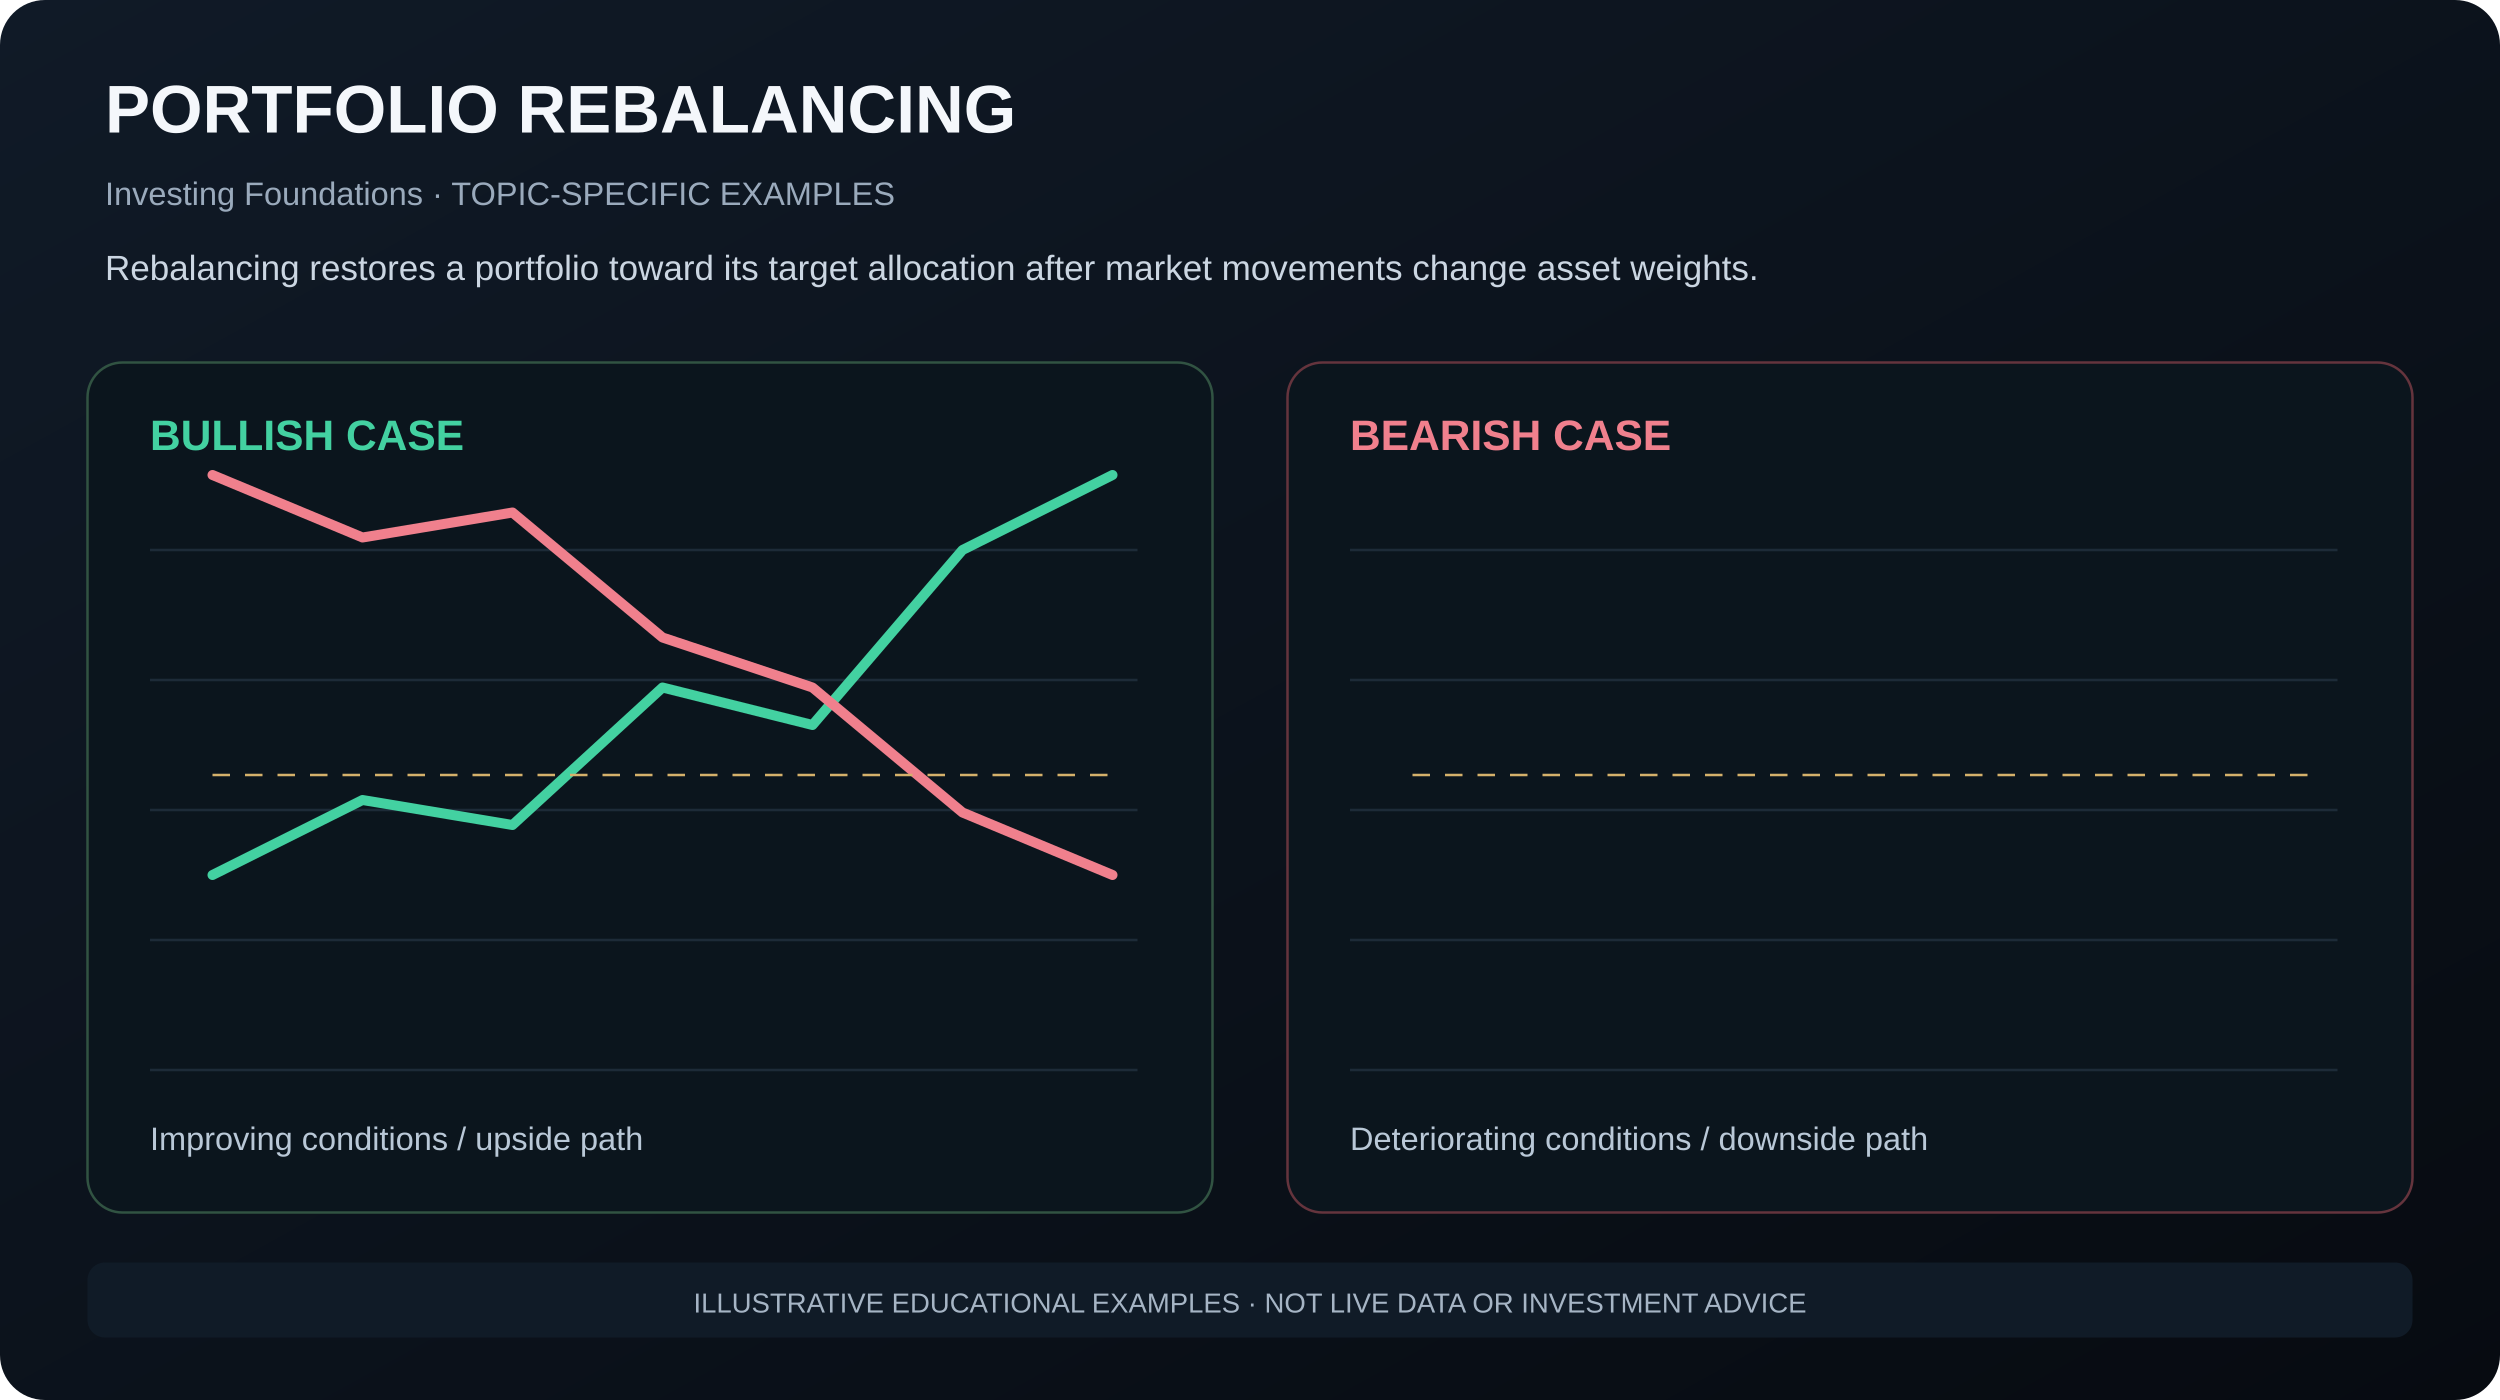
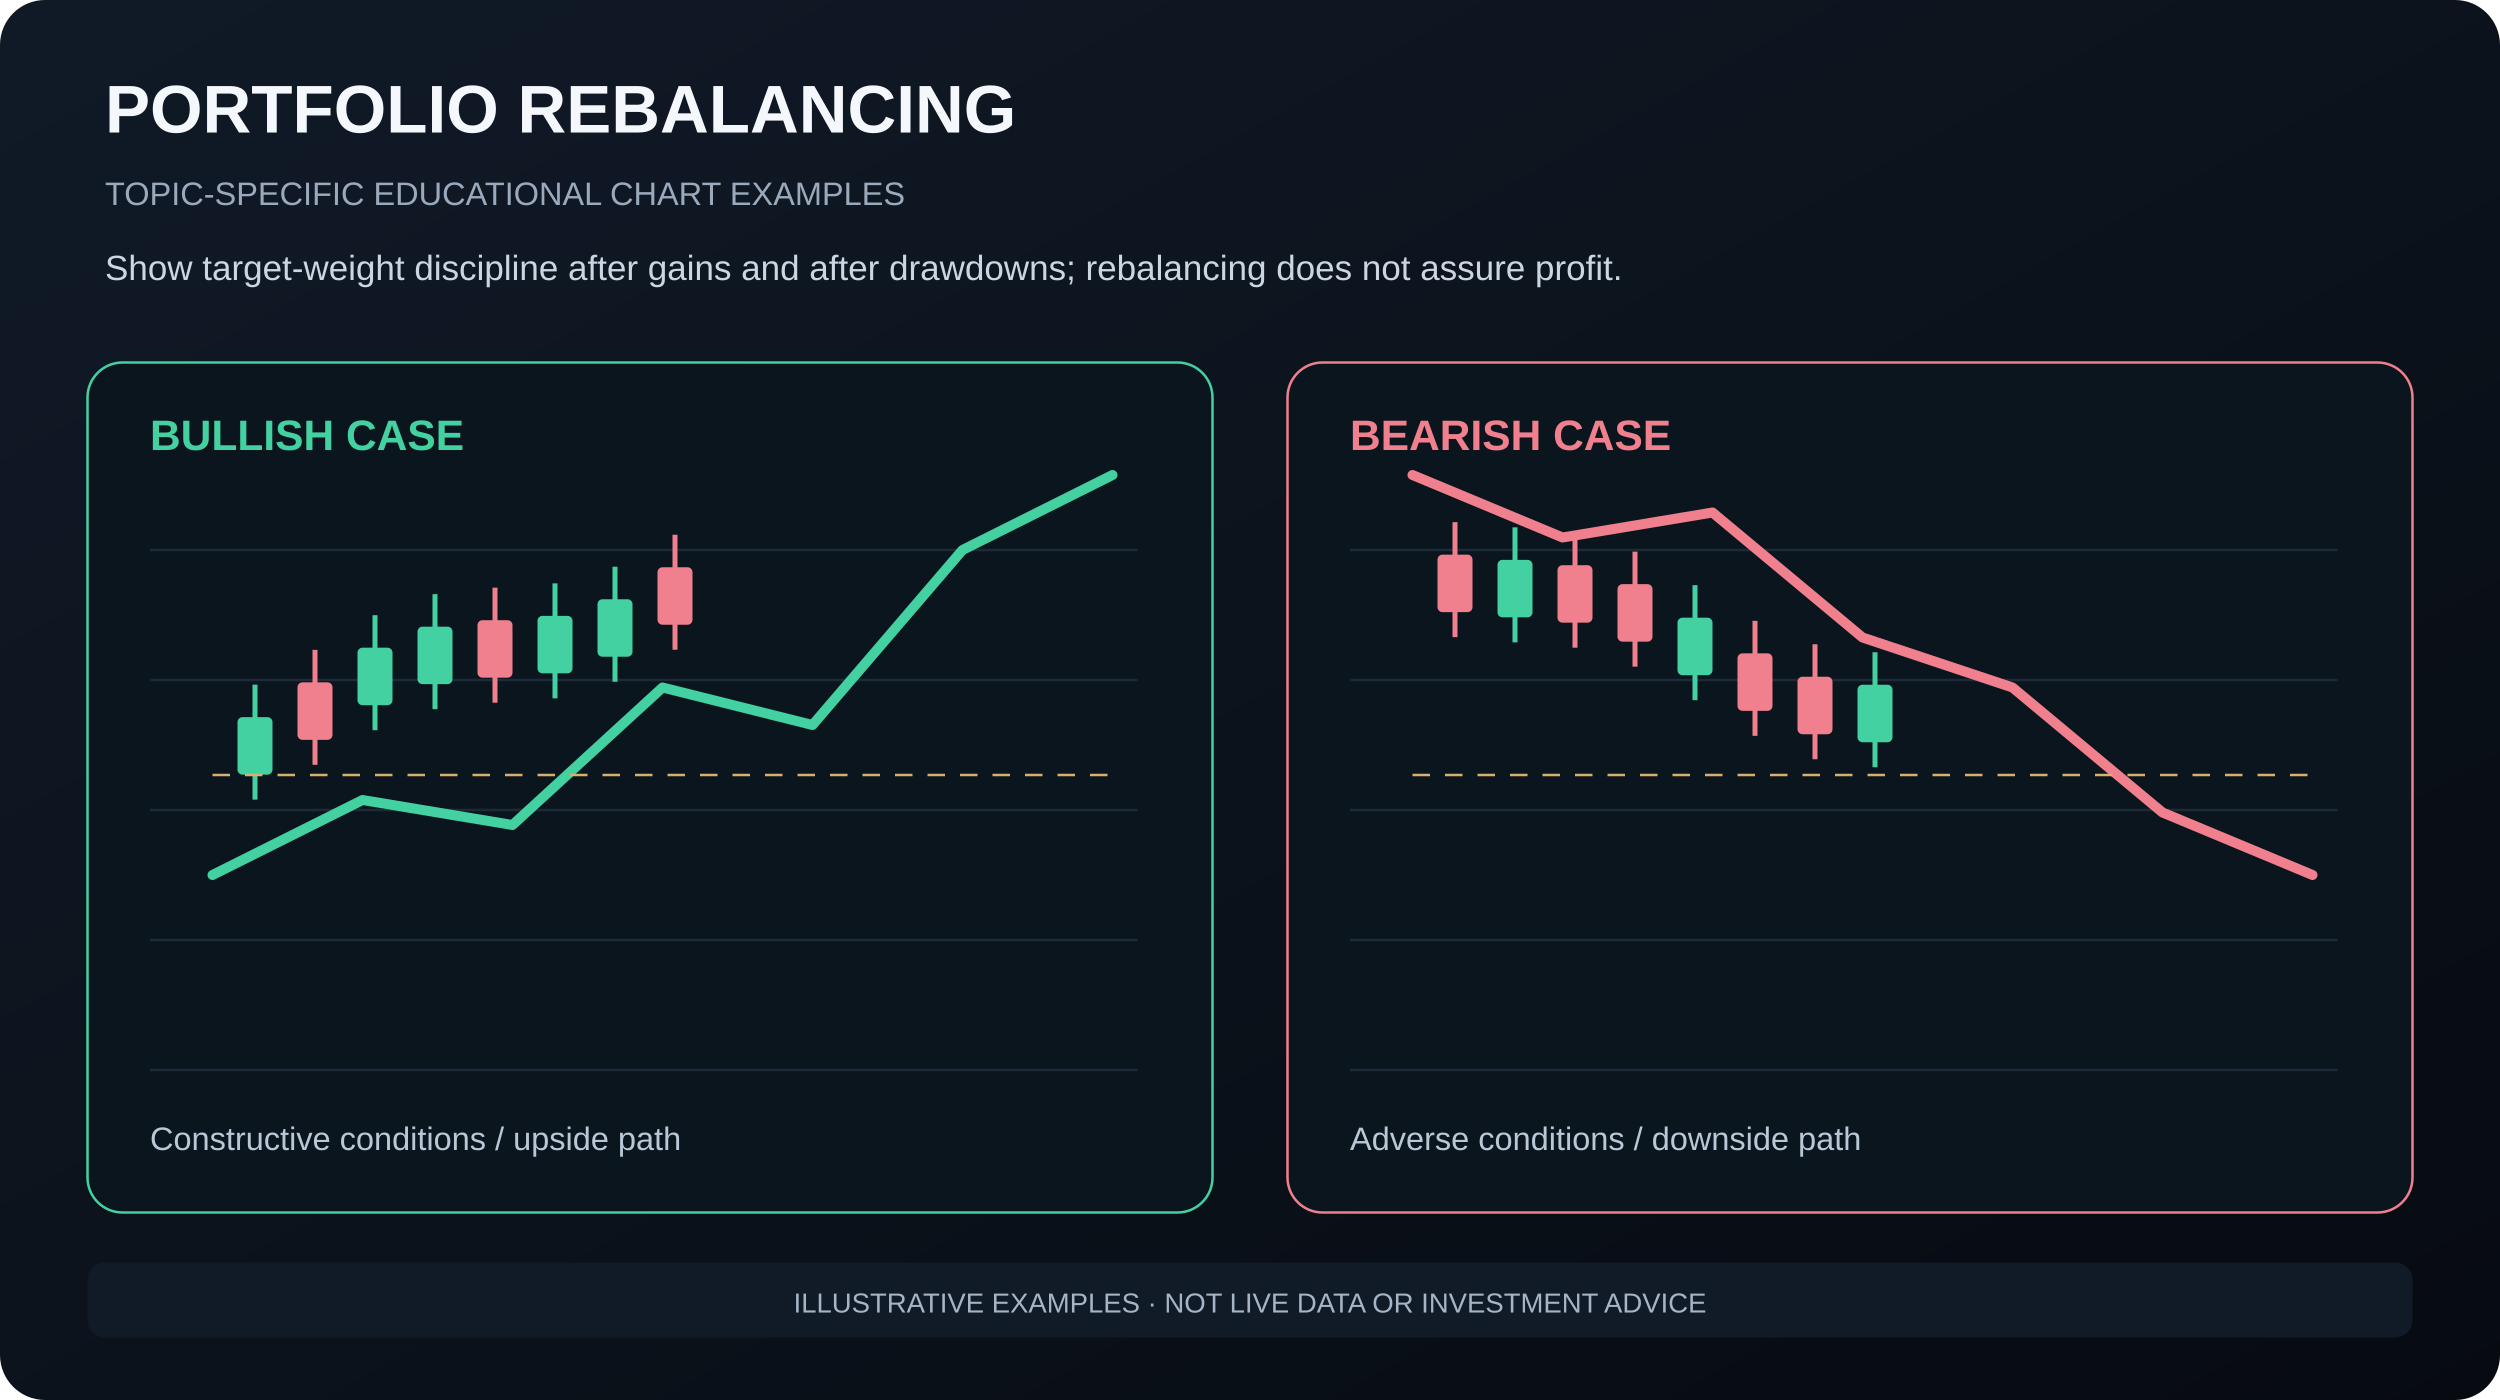
<svg xmlns="http://www.w3.org/2000/svg" viewBox="0 0 1000 560" role="img" aria-label="PORTFOLIO REBALANCING: bullish and bearish examples">
  <defs>
    <linearGradient id="bg" x1="0" y1="0" x2="1" y2="1">
      <stop offset="0" stop-color="#101a27" />
      <stop offset="1" stop-color="#070b11" />
    </linearGradient>
  </defs>
  <rect width="1000" height="560" rx="18" fill="url(#bg)" />
  <text x="42" y="53" fill="#f4f7fb" font-size="27" font-weight="800" font-family="Arial,sans-serif">PORTFOLIO REBALANCING</text>
-   <text x="42" y="82" fill="#9aaabc" font-size="13" font-family="Arial,sans-serif">Investing Foundations · TOPIC-SPECIFIC EXAMPLES</text>
-   <text x="42" y="112" fill="#cbd6e2" font-size="14" font-family="Arial,sans-serif">Rebalancing restores a portfolio toward its target allocation after market movements change asset weights.</text>
-   <rect x="35" y="145" width="450" height="340" rx="14" fill="#0b151d" stroke="#315342" />
-   <rect x="515" y="145" width="450" height="340" rx="14" fill="#0b151d" stroke="#65343d" />
+   <text x="42" y="82" fill="#9aaabc" font-size="13" font-family="Arial,sans-serif">TOPIC-SPECIFIC EDUCATIONAL CHART EXAMPLES</text>
+   <text x="42" y="112" fill="#cbd6e2" font-size="14" font-family="Arial,sans-serif">Show target-weight discipline after gains and after drawdowns; rebalancing does not assure profit.</text>
+   <rect x="35" y="145" width="450" height="340" rx="14" fill="#0b151d" stroke="#43d1a1" />
+   <rect x="515" y="145" width="450" height="340" rx="14" fill="#0b151d" stroke="#f0808d" />
  <text x="60" y="180" fill="#43d1a1" font-size="17" font-weight="800" font-family="Arial,sans-serif">BULLISH CASE</text>
  <text x="540" y="180" fill="#f0808d" font-size="17" font-weight="800" font-family="Arial,sans-serif">BEARISH CASE</text>
  <g stroke="#1d2b38" stroke-width="1">
    <line x1="60" y1="220" x2="455" y2="220" />
    <line x1="540" y1="220" x2="935" y2="220" />
    <line x1="60" y1="272" x2="455" y2="272" />
    <line x1="540" y1="272" x2="935" y2="272" />
    <line x1="60" y1="324" x2="455" y2="324" />
    <line x1="540" y1="324" x2="935" y2="324" />
    <line x1="60" y1="376" x2="455" y2="376" />
    <line x1="540" y1="376" x2="935" y2="376" />
    <line x1="60" y1="428" x2="455" y2="428" />
    <line x1="540" y1="428" x2="935" y2="428" />
  </g>
  <path d="M 85 350 L 145 320 L 205 330 L 265 275 L 325 290 L 385 220 L 445 190" fill="none" stroke="#43d1a1" stroke-width="4" stroke-linecap="round" stroke-linejoin="round" />
-   <path d="M 85 190 L 145 215 L 205 205 L 265 255 L 325 275 L 385 325 L 445 350" fill="none" stroke="#f0808d" stroke-width="4" stroke-linecap="round" stroke-linejoin="round" />
+   <path d="M 565 190 L 625 215 L 685 205 L 745 255 L 805 275 L 865 325 L 925 350" fill="none" stroke="#f0808d" stroke-width="4" stroke-linecap="round" stroke-linejoin="round" />
+   <g>
+     <line x1="102" y1="273.857" x2="102" y2="319.857" stroke="#43d1a1" stroke-width="2" />
+     <rect x="95" y="286.857" width="14" height="23" rx="2" fill="#43d1a1" />
+     <line x1="126" y1="259.938" x2="126" y2="305.938" stroke="#f0808d" stroke-width="2" />
+     <rect x="119" y="272.938" width="14" height="23" rx="2" fill="#f0808d" />
+     <line x1="150" y1="246.076" x2="150" y2="292.076" stroke="#43d1a1" stroke-width="2" />
+     <rect x="143" y="259.076" width="14" height="23" rx="2" fill="#43d1a1" />
+     <line x1="174" y1="237.661" x2="174" y2="283.661" stroke="#43d1a1" stroke-width="2" />
+     <rect x="167" y="250.661" width="14" height="23" rx="2" fill="#43d1a1" />
+     <line x1="198" y1="235.074" x2="198" y2="281.074" stroke="#f0808d" stroke-width="2" />
+     <rect x="191" y="248.074" width="14" height="23" rx="2" fill="#f0808d" />
+     <line x1="222" y1="233.338" x2="222" y2="279.338" stroke="#43d1a1" stroke-width="2" />
+     <rect x="215" y="246.338" width="14" height="23" rx="2" fill="#43d1a1" />
+     <line x1="246" y1="226.695" x2="246" y2="272.695" stroke="#43d1a1" stroke-width="2" />
+     <rect x="239" y="239.695" width="14" height="23" rx="2" fill="#43d1a1" />
+     <line x1="270" y1="213.896" x2="270" y2="259.896" stroke="#f0808d" stroke-width="2" />
+     <rect x="263" y="226.896" width="14" height="23" rx="2" fill="#f0808d" />
+   </g>
+   <g>
+     <line x1="582" y1="208.857" x2="582" y2="254.857" stroke="#f0808d" stroke-width="2" />
+     <rect x="575" y="221.857" width="14" height="23" rx="2" fill="#f0808d" />
+     <line x1="606" y1="210.938" x2="606" y2="256.938" stroke="#43d1a1" stroke-width="2" />
+     <rect x="599" y="223.938" width="14" height="23" rx="2" fill="#43d1a1" />
+     <line x1="630" y1="213.076" x2="630" y2="259.076" stroke="#f0808d" stroke-width="2" />
+     <rect x="623" y="226.076" width="14" height="23" rx="2" fill="#f0808d" />
+     <line x1="654" y1="220.661" x2="654" y2="266.661" stroke="#f0808d" stroke-width="2" />
+     <rect x="647" y="233.661" width="14" height="23" rx="2" fill="#f0808d" />
+     <line x1="678" y1="234.074" x2="678" y2="280.074" stroke="#43d1a1" stroke-width="2" />
+     <rect x="671" y="247.074" width="14" height="23" rx="2" fill="#43d1a1" />
+     <line x1="702" y1="248.338" x2="702" y2="294.338" stroke="#f0808d" stroke-width="2" />
+     <rect x="695" y="261.338" width="14" height="23" rx="2" fill="#f0808d" />
+     <line x1="726" y1="257.695" x2="726" y2="303.695" stroke="#f0808d" stroke-width="2" />
+     <rect x="719" y="270.695" width="14" height="23" rx="2" fill="#f0808d" />
+     <line x1="750" y1="260.896" x2="750" y2="306.896" stroke="#43d1a1" stroke-width="2" />
+     <rect x="743" y="273.896" width="14" height="23" rx="2" fill="#43d1a1" />
+   </g>
  <line x1="85" y1="310" x2="445" y2="310" stroke="#d5b16b" stroke-dasharray="7 6" />
  <line x1="565" y1="310" x2="925" y2="310" stroke="#d5b16b" stroke-dasharray="7 6" />
-   <text x="60" y="460" fill="#b9c8d7" font-size="13" font-family="Arial,sans-serif">Improving conditions / upside path</text>
-   <text x="540" y="460" fill="#b9c8d7" font-size="13" font-family="Arial,sans-serif">Deteriorating conditions / downside path</text>
+   <text x="60" y="460" fill="#b9c8d7" font-size="13" font-family="Arial,sans-serif">Constructive conditions / upside path</text>
+   <text x="540" y="460" fill="#b9c8d7" font-size="13" font-family="Arial,sans-serif">Adverse conditions / downside path</text>
  <rect x="35" y="505" width="930" height="30" rx="7" fill="#101b27" />
-   <text x="500" y="525" fill="#a6b5c5" text-anchor="middle" font-size="11" font-family="Arial,sans-serif">ILLUSTRATIVE EDUCATIONAL EXAMPLES · NOT LIVE DATA OR INVESTMENT ADVICE</text>
+   <text x="500" y="525" fill="#a6b5c5" text-anchor="middle" font-size="11" font-family="Arial,sans-serif">ILLUSTRATIVE EXAMPLES · NOT LIVE DATA OR INVESTMENT ADVICE</text>
</svg>
